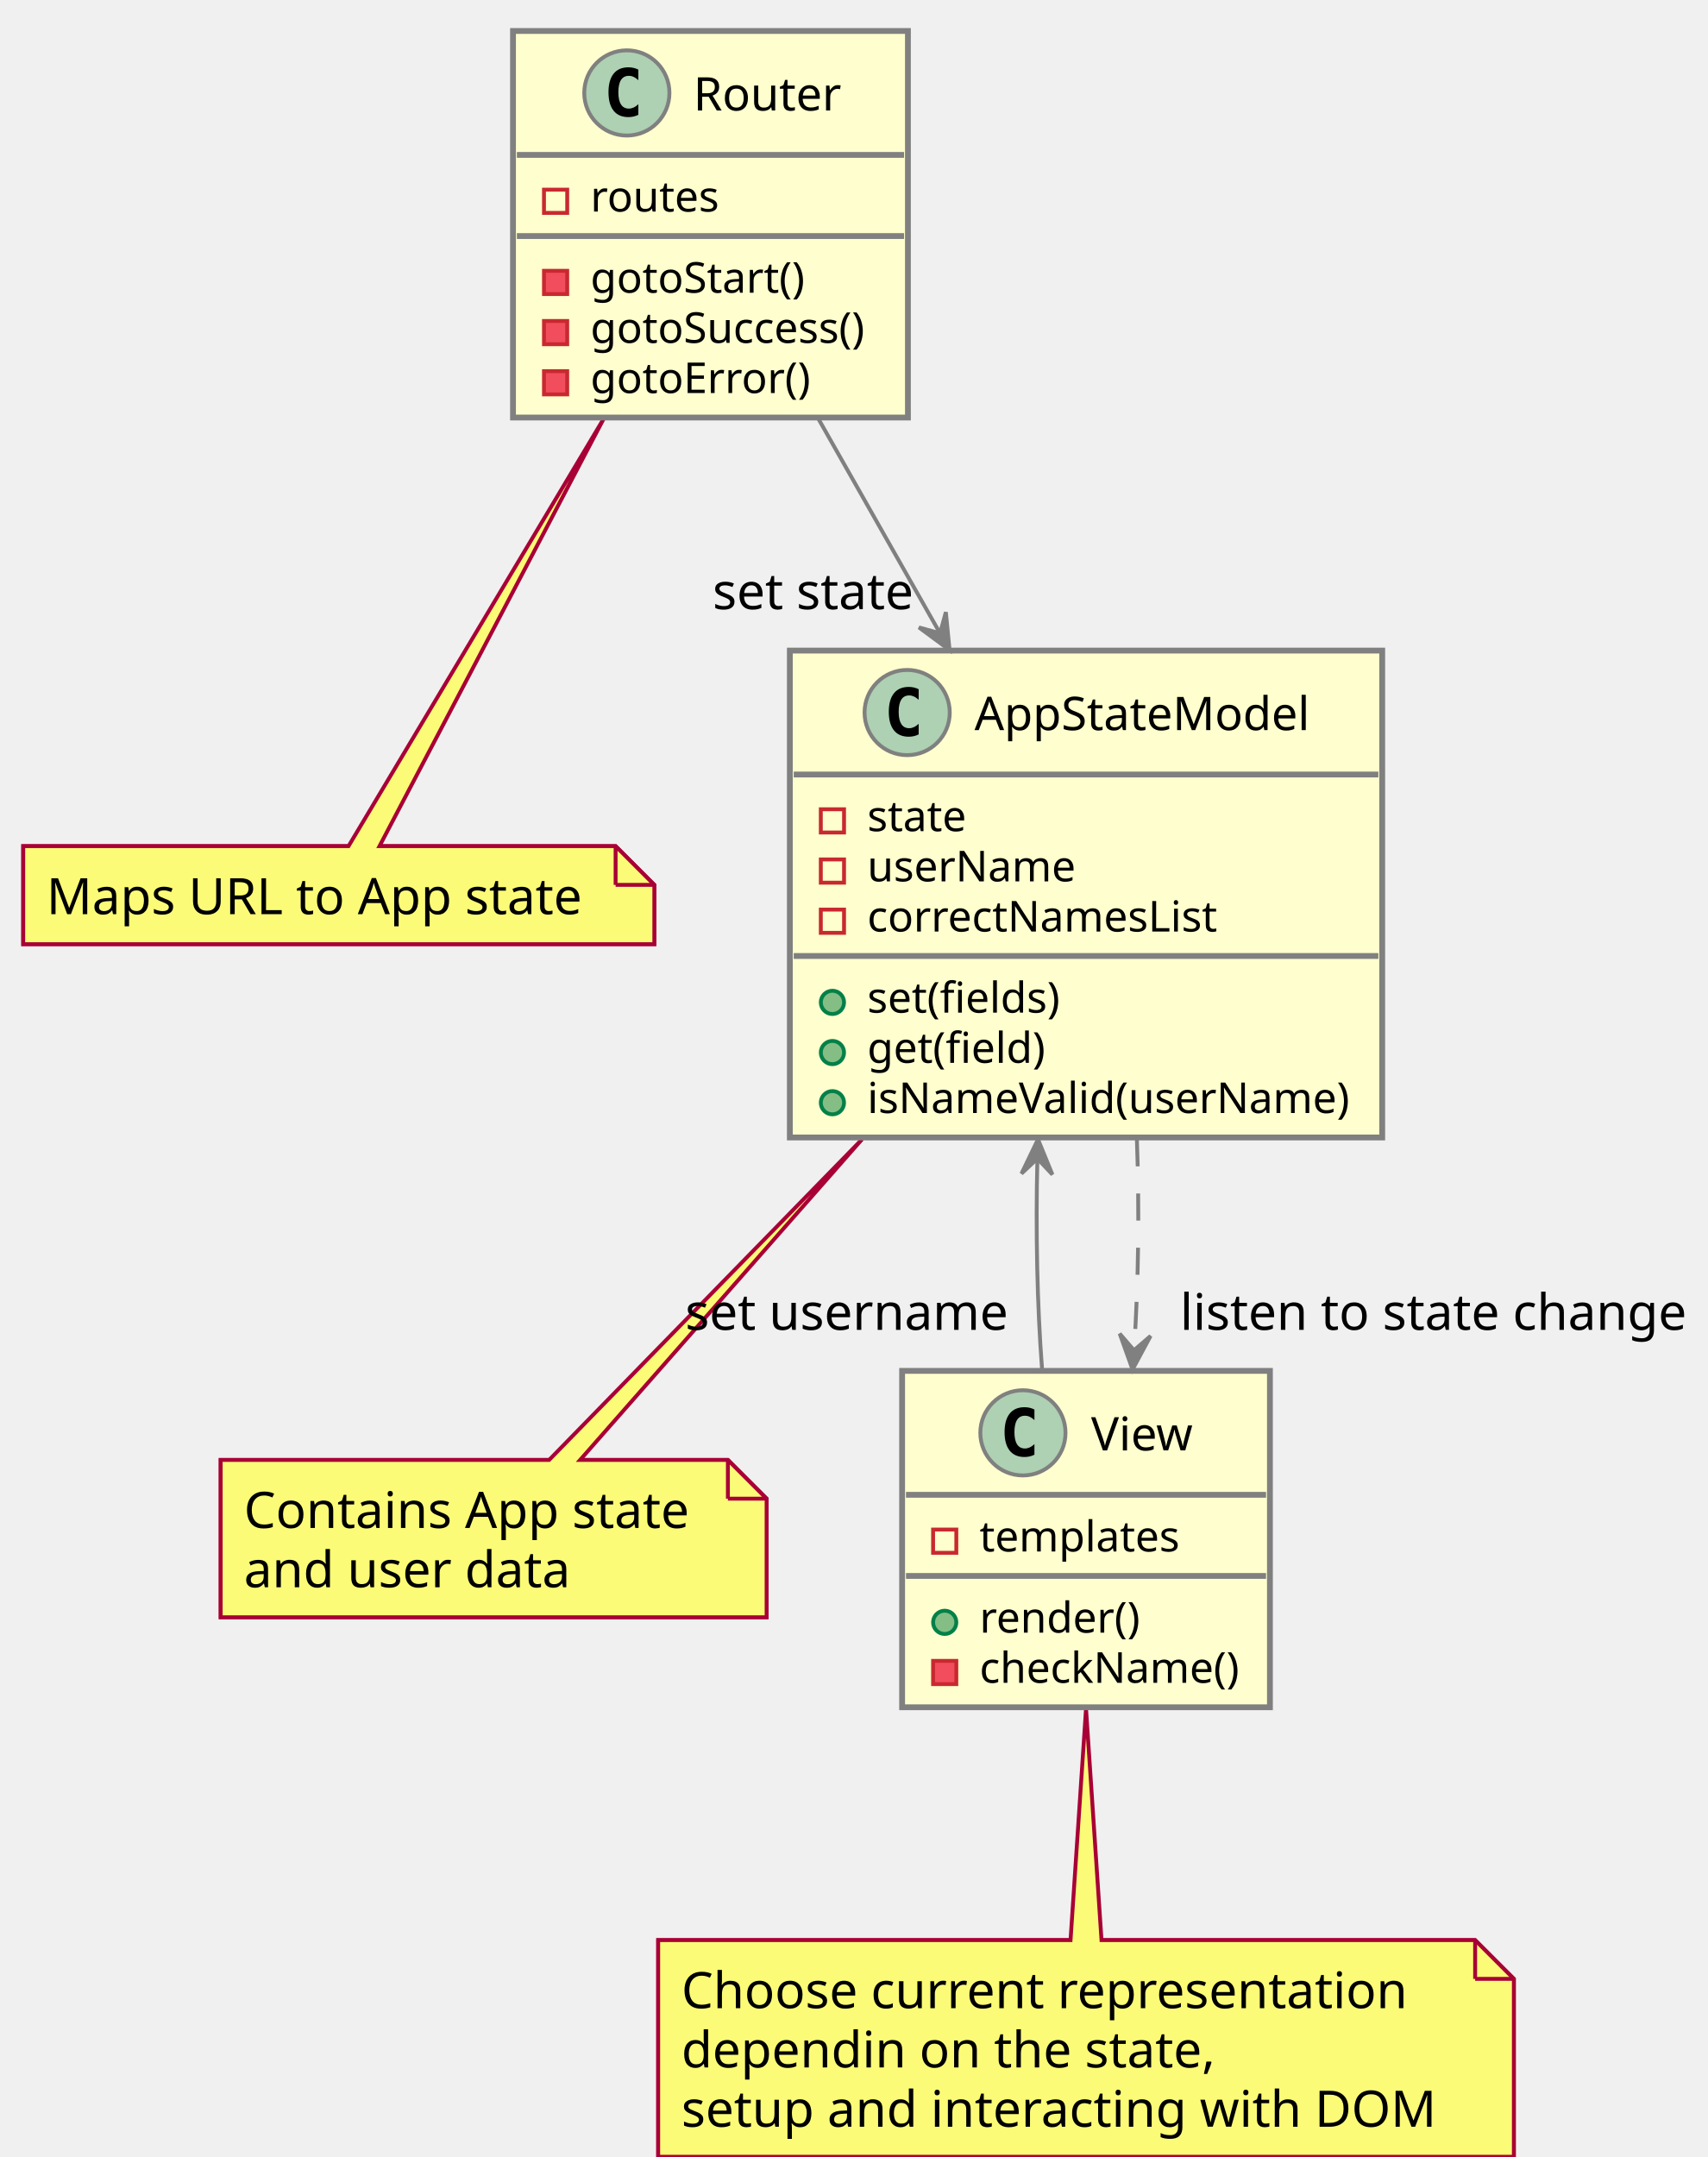
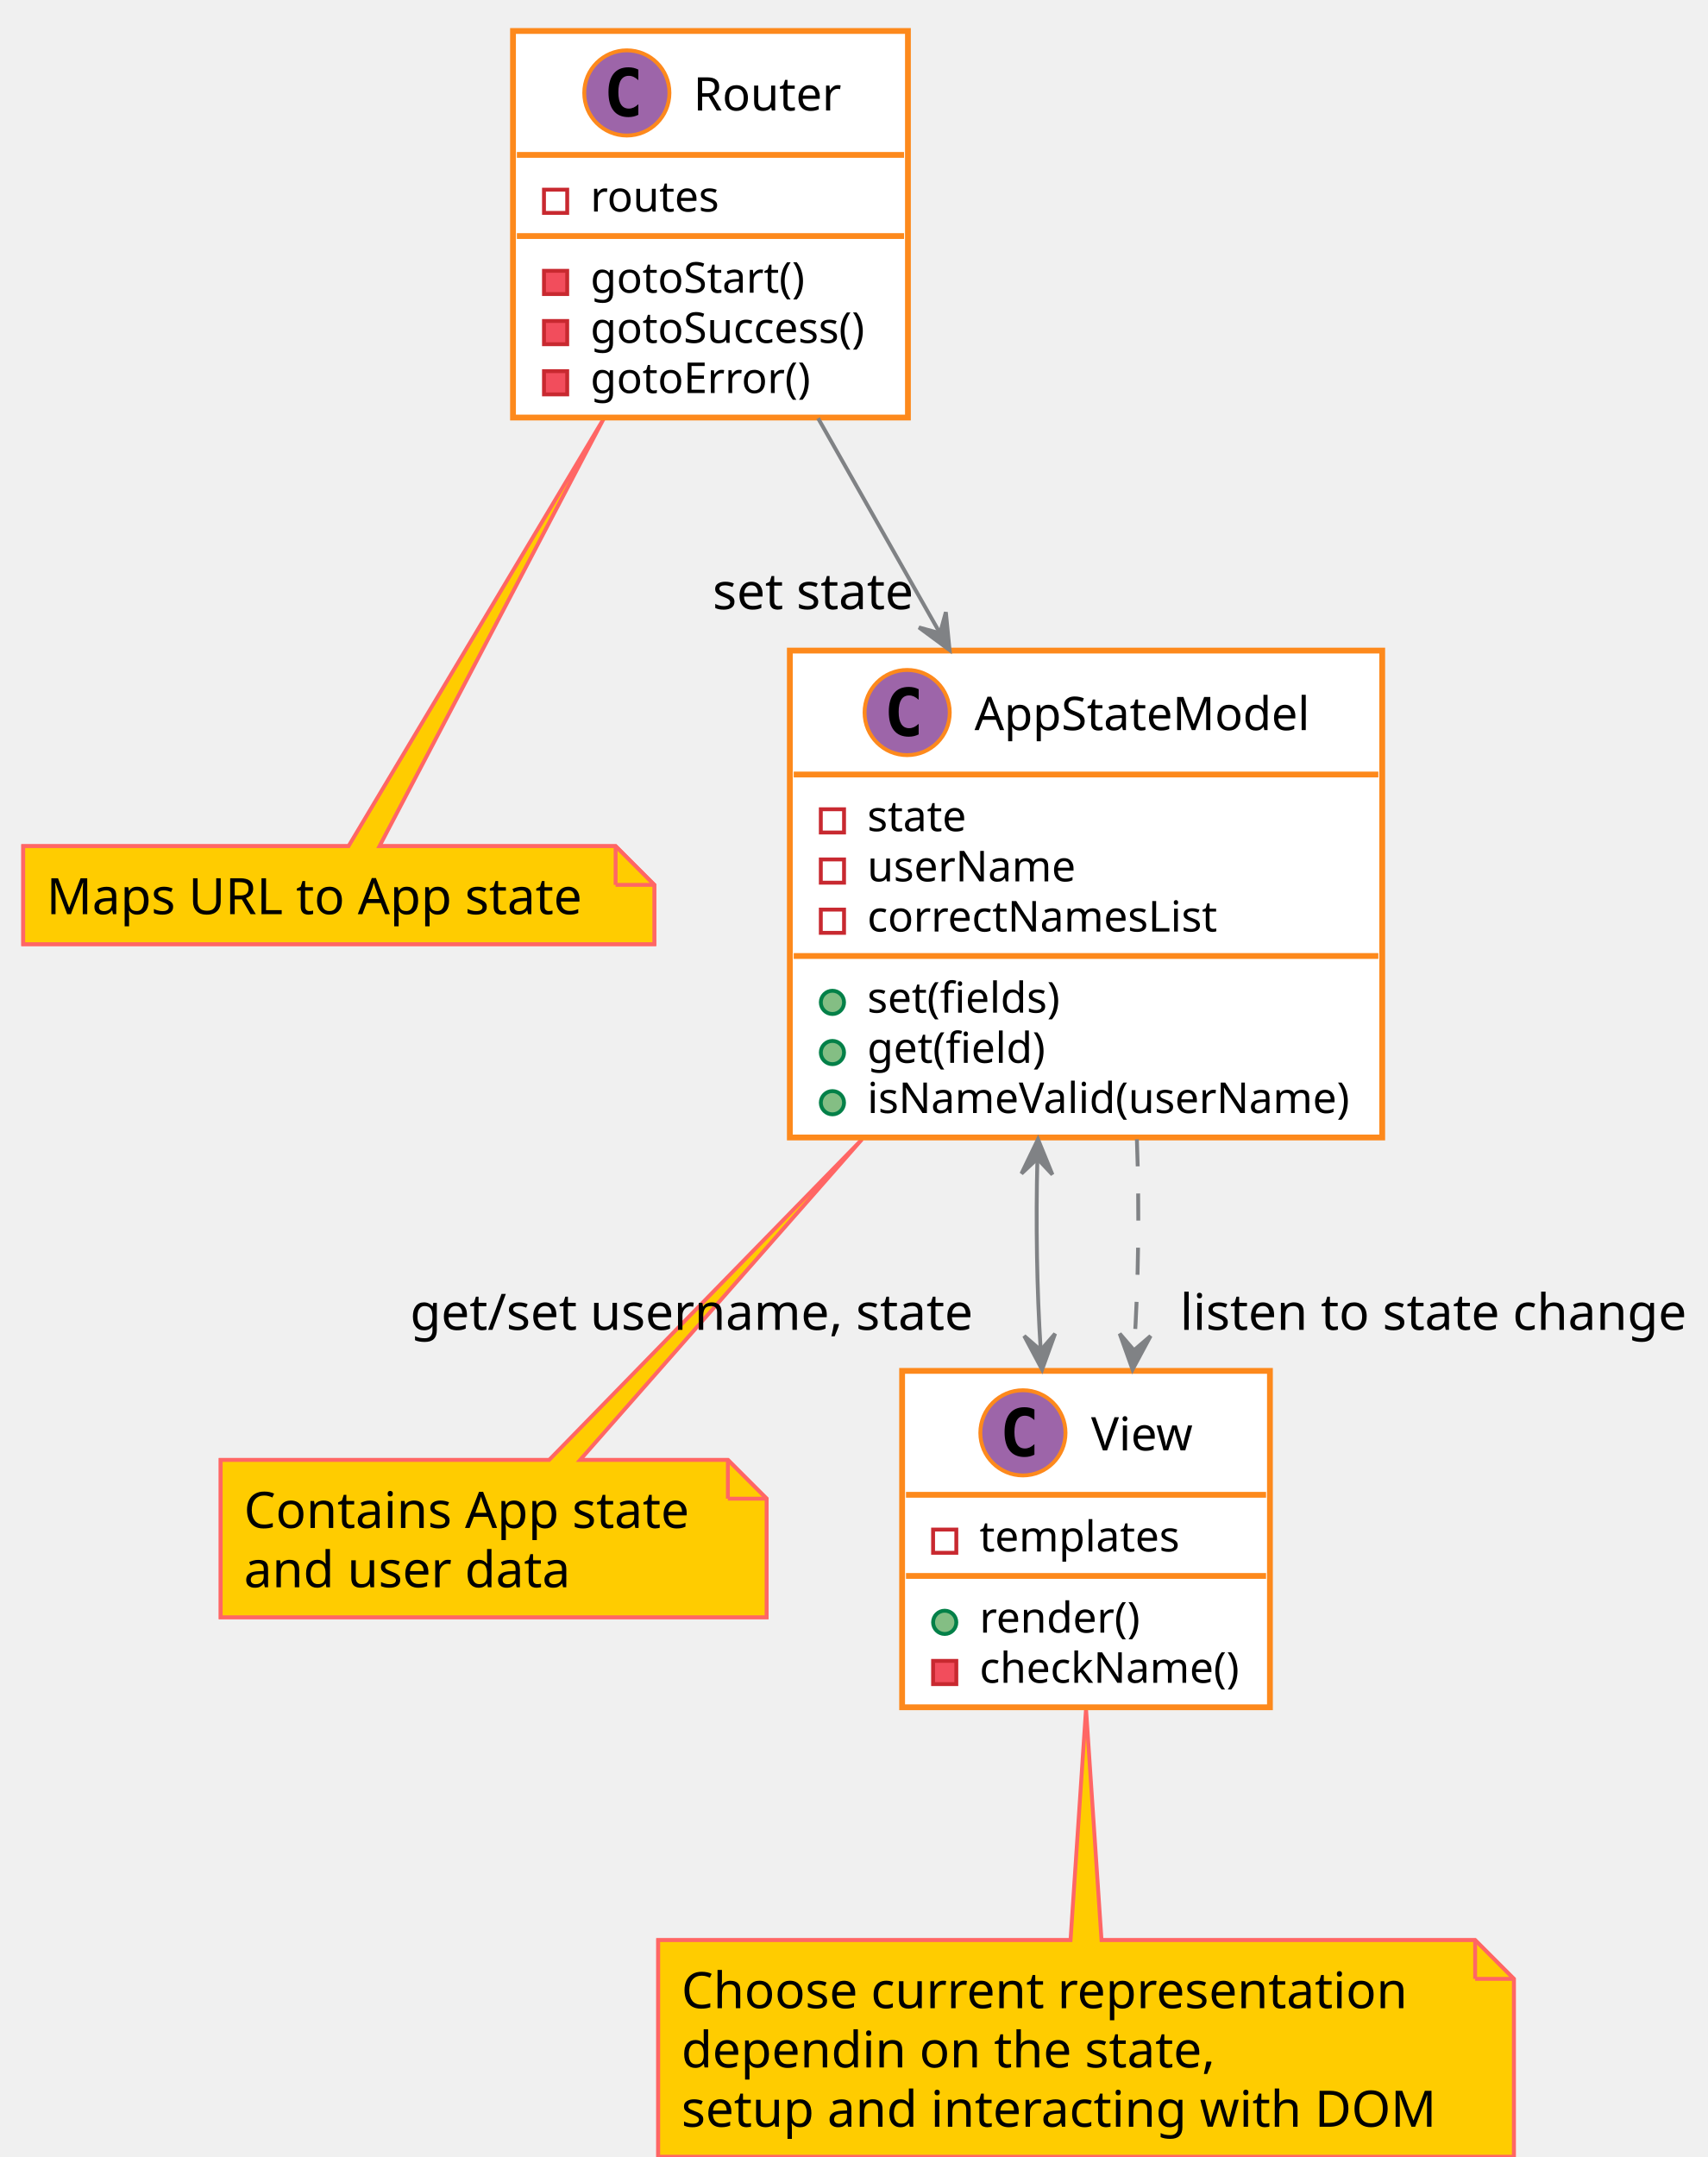
<svg xmlns="http://www.w3.org/2000/svg" height="557px" style="width:441px;height:557px;" version="1.1" viewBox="0 0 441 557" width="441px">
  <defs />
  <g>
-     <polygon fill="#FBFB77" points="6,218.5,6,243.81,169,243.81,169,228.5,159,218.5,6,218.5" style="stroke: #A80036; stroke-width: 1.0;" />
-     <polygon fill="#FBFB77" points="6,218.5,6,243.81,169,243.81,169,228.5,159,218.5,98.016,218.5,155.99,108.002,90.016,218.5,6,218.5" style="stroke: #A80036; stroke-width: 1.0;" />
-     <line style="stroke: #A80036; stroke-width: 1.0;" x1="159" x2="159" y1="218.5" y2="228.5" />
-     <line style="stroke: #A80036; stroke-width: 1.0;" x1="169" x2="159" y1="228.5" y2="228.5" />
+     <polygon fill="#FFCC00" points="6,218.5,6,243.81,169,243.81,169,228.5,159,218.5,6,218.5" style="stroke: #FF6665; stroke-width: 1.0;" />
+     <polygon fill="#FFCC00" points="6,218.5,6,243.81,169,243.81,169,228.5,159,218.5,98.016,218.5,155.99,108.002,90.016,218.5,6,218.5" style="stroke: #FF6665; stroke-width: 1.0;" />
+     <line style="stroke: #FF6665; stroke-width: 1.0;" x1="159" x2="159" y1="218.5" y2="228.5" />
+     <line style="stroke: #FF6665; stroke-width: 1.0;" x1="169" x2="159" y1="228.5" y2="228.5" />
    <text fill="#000000" font-family="sans-serif" font-size="13" lengthAdjust="spacingAndGlyphs" textLength="142" x="12" y="236.068">Maps URL to App state</text>
-     <polygon fill="#FBFB77" points="57,377,57,417.621,198,417.621,198,387,188,377,57,377" style="stroke: #A80036; stroke-width: 1.0;" />
-     <polygon fill="#FBFB77" points="57,377,57,417.621,198,417.621,198,387,188,377,149.829,377,222.657,294.19,141.829,377,57,377" style="stroke: #A80036; stroke-width: 1.0;" />
-     <line style="stroke: #A80036; stroke-width: 1.0;" x1="188" x2="188" y1="377" y2="387" />
-     <line style="stroke: #A80036; stroke-width: 1.0;" x1="198" x2="188" y1="387" y2="387" />
+     <polygon fill="#FFCC00" points="57,377,57,417.621,198,417.621,198,387,188,377,57,377" style="stroke: #FF6665; stroke-width: 1.0;" />
+     <polygon fill="#FFCC00" points="57,377,57,417.621,198,417.621,198,387,188,377,149.829,377,222.657,294.19,141.829,377,57,377" style="stroke: #FF6665; stroke-width: 1.0;" />
+     <line style="stroke: #FF6665; stroke-width: 1.0;" x1="188" x2="188" y1="377" y2="387" />
+     <line style="stroke: #FF6665; stroke-width: 1.0;" x1="198" x2="188" y1="387" y2="387" />
    <text fill="#000000" font-family="sans-serif" font-size="13" lengthAdjust="spacingAndGlyphs" textLength="120" x="63" y="394.568">Contains App state</text>
    <text fill="#000000" font-family="sans-serif" font-size="13" lengthAdjust="spacingAndGlyphs" textLength="85" x="63" y="409.879">and user data</text>
-     <polygon fill="#FBFB77" points="170,501,170,556.932,391,556.932,391,511,381,501,170,501" style="stroke: #A80036; stroke-width: 1.0;" />
-     <polygon fill="#FBFB77" points="170,501,170,556.932,391,556.932,391,511,381,501,284.5,501,280.5,441.262,276.5,501,170,501" style="stroke: #A80036; stroke-width: 1.0;" />
-     <line style="stroke: #A80036; stroke-width: 1.0;" x1="381" x2="381" y1="501" y2="511" />
-     <line style="stroke: #A80036; stroke-width: 1.0;" x1="391" x2="381" y1="511" y2="511" />
+     <polygon fill="#FFCC00" points="170,501,170,556.932,391,556.932,391,511,381,501,170,501" style="stroke: #FF6665; stroke-width: 1.0;" />
+     <polygon fill="#FFCC00" points="170,501,170,556.932,391,556.932,391,511,381,501,284.5,501,280.5,441.262,276.5,501,170,501" style="stroke: #FF6665; stroke-width: 1.0;" />
+     <line style="stroke: #FF6665; stroke-width: 1.0;" x1="381" x2="381" y1="501" y2="511" />
+     <line style="stroke: #FF6665; stroke-width: 1.0;" x1="391" x2="381" y1="511" y2="511" />
    <text fill="#000000" font-family="sans-serif" font-size="13" lengthAdjust="spacingAndGlyphs" textLength="191" x="176" y="518.568">Choose current representation</text>
    <text fill="#000000" font-family="sans-serif" font-size="13" lengthAdjust="spacingAndGlyphs" textLength="141" x="176" y="533.879">dependin on the state,</text>
    <text fill="#000000" font-family="sans-serif" font-size="13" lengthAdjust="spacingAndGlyphs" textLength="200" x="176" y="549.189">setup and interacting with DOM</text>
-     <rect fill="#FEFECE" height="99.82" style="stroke: #808080; stroke-width: 1.5;" width="102" x="132.5" y="8" />
-     <ellipse cx="161.9" cy="24" fill="#ADD1B2" rx="11" ry="11" style="stroke: #808080; stroke-width: 1.0;" />
+     <rect fill="#FFFFFF" height="99.82" style="stroke: #FD891C; stroke-width: 1.5;" width="102" x="132.5" y="8" />
+     <ellipse cx="161.9" cy="24" fill="#9D65A9" rx="11" ry="11" style="stroke: #FD891C; stroke-width: 1.0;" />
    <path d="M164.873,29.643 Q164.292,29.942 163.653,30.091 Q163.014,30.241 162.308,30.241 Q159.801,30.241 158.482,28.589 Q157.162,26.937 157.162,23.816 Q157.162,20.686 158.482,19.035 Q159.801,17.383 162.308,17.383 Q163.014,17.383 163.661,17.532 Q164.309,17.682 164.873,17.98 L164.873,20.703 Q164.242,20.122 163.649,19.852 Q163.055,19.582 162.424,19.582 Q161.08,19.582 160.395,20.649 Q159.71,21.716 159.71,23.816 Q159.71,25.908 160.395,26.974 Q161.08,28.041 162.424,28.041 Q163.055,28.041 163.649,27.771 Q164.242,27.502 164.873,26.92 Z " />
    <text fill="#000000" font-family="sans-serif" font-size="12" lengthAdjust="spacingAndGlyphs" textLength="38" x="179.1" y="28.535">Router</text>
-     <line style="stroke: #808080; stroke-width: 1.5;" x1="133.5" x2="233.5" y1="40" y2="40" />
+     <line style="stroke: #FD891C; stroke-width: 1.5;" x1="133.5" x2="233.5" y1="40" y2="40" />
    <rect fill="none" height="6" style="stroke: #C82930; stroke-width: 1.0;" width="6" x="140.5" y="48.977" />
    <text fill="#000000" font-family="sans-serif" font-size="11" lengthAdjust="spacingAndGlyphs" textLength="35" x="152.5" y="54.635">routes</text>
-     <line style="stroke: #808080; stroke-width: 1.5;" x1="133.5" x2="233.5" y1="60.955" y2="60.955" />
+     <line style="stroke: #FD891C; stroke-width: 1.5;" x1="133.5" x2="233.5" y1="60.955" y2="60.955" />
    <rect fill="#F24D5C" height="6" style="stroke: #C82930; stroke-width: 1.0;" width="6" x="140.5" y="69.933" />
    <text fill="#000000" font-family="sans-serif" font-size="11" lengthAdjust="spacingAndGlyphs" textLength="58" x="152.5" y="75.59">gotoStart()</text>
    <rect fill="#F24D5C" height="6" style="stroke: #C82930; stroke-width: 1.0;" width="6" x="140.5" y="82.888" />
    <text fill="#000000" font-family="sans-serif" font-size="11" lengthAdjust="spacingAndGlyphs" textLength="76" x="152.5" y="88.545">gotoSuccess()</text>
    <rect fill="#F24D5C" height="6" style="stroke: #C82930; stroke-width: 1.0;" width="6" x="140.5" y="95.843" />
    <text fill="#000000" font-family="sans-serif" font-size="11" lengthAdjust="spacingAndGlyphs" textLength="61" x="152.5" y="101.5">gotoError()</text>
-     <rect fill="#FEFECE" height="125.731" style="stroke: #808080; stroke-width: 1.5;" width="153" x="204" y="168" />
-     <ellipse cx="234.3" cy="184" fill="#ADD1B2" rx="11" ry="11" style="stroke: #808080; stroke-width: 1.0;" />
+     <rect fill="#FFFFFF" height="125.731" style="stroke: #FD891C; stroke-width: 1.5;" width="153" x="204" y="168" />
+     <ellipse cx="234.3" cy="184" fill="#9D65A9" rx="11" ry="11" style="stroke: #FD891C; stroke-width: 1.0;" />
    <path d="M237.273,189.643 Q236.692,189.942 236.053,190.091 Q235.414,190.241 234.708,190.241 Q232.201,190.241 230.881,188.589 Q229.562,186.937 229.562,183.816 Q229.562,180.686 230.881,179.035 Q232.201,177.383 234.708,177.383 Q235.414,177.383 236.061,177.532 Q236.709,177.682 237.273,177.981 L237.273,180.703 Q236.642,180.122 236.049,179.852 Q235.455,179.583 234.824,179.583 Q233.48,179.583 232.795,180.649 Q232.11,181.716 232.11,183.816 Q232.11,185.908 232.795,186.974 Q233.48,188.041 234.824,188.041 Q235.455,188.041 236.049,187.771 Q236.642,187.501 237.273,186.92 Z " />
    <text fill="#000000" font-family="sans-serif" font-size="12" lengthAdjust="spacingAndGlyphs" textLength="87" x="251.7" y="188.535">AppStateModel</text>
-     <line style="stroke: #808080; stroke-width: 1.5;" x1="205" x2="356" y1="200" y2="200" />
+     <line style="stroke: #FD891C; stroke-width: 1.5;" x1="205" x2="356" y1="200" y2="200" />
    <rect fill="none" height="6" style="stroke: #C82930; stroke-width: 1.0;" width="6" x="212" y="208.977" />
    <text fill="#000000" font-family="sans-serif" font-size="11" lengthAdjust="spacingAndGlyphs" textLength="26" x="224" y="214.635">state</text>
    <rect fill="none" height="6" style="stroke: #C82930; stroke-width: 1.0;" width="6" x="212" y="221.933" />
    <text fill="#000000" font-family="sans-serif" font-size="11" lengthAdjust="spacingAndGlyphs" textLength="54" x="224" y="227.59">userName</text>
    <rect fill="none" height="6" style="stroke: #C82930; stroke-width: 1.0;" width="6" x="212" y="234.888" />
    <text fill="#000000" font-family="sans-serif" font-size="11" lengthAdjust="spacingAndGlyphs" textLength="94" x="224" y="240.545">correctNamesList</text>
-     <line style="stroke: #808080; stroke-width: 1.5;" x1="205" x2="356" y1="246.865" y2="246.865" />
+     <line style="stroke: #FD891C; stroke-width: 1.5;" x1="205" x2="356" y1="246.865" y2="246.865" />
    <ellipse cx="215" cy="258.843" fill="#84BE84" rx="3" ry="3" style="stroke: #038048; stroke-width: 1.0;" />
    <text fill="#000000" font-family="sans-serif" font-size="11" lengthAdjust="spacingAndGlyphs" textLength="53" x="224" y="261.5">set(fields)</text>
    <ellipse cx="215" cy="271.798" fill="#84BE84" rx="3" ry="3" style="stroke: #038048; stroke-width: 1.0;" />
    <text fill="#000000" font-family="sans-serif" font-size="11" lengthAdjust="spacingAndGlyphs" textLength="48" x="224" y="274.455">get(field)</text>
    <ellipse cx="215" cy="284.753" fill="#84BE84" rx="3" ry="3" style="stroke: #038048; stroke-width: 1.0;" />
    <text fill="#000000" font-family="sans-serif" font-size="11" lengthAdjust="spacingAndGlyphs" textLength="127" x="224" y="287.41">isNameValid(userName)</text>
-     <rect fill="#FEFECE" height="86.865" style="stroke: #808080; stroke-width: 1.5;" width="95" x="233" y="354" />
-     <ellipse cx="264.2" cy="370" fill="#ADD1B2" rx="11" ry="11" style="stroke: #808080; stroke-width: 1.0;" />
+     <rect fill="#FFFFFF" height="86.865" style="stroke: #FD891C; stroke-width: 1.5;" width="95" x="233" y="354" />
+     <ellipse cx="264.2" cy="370" fill="#9D65A9" rx="11" ry="11" style="stroke: #FD891C; stroke-width: 1.0;" />
    <path d="M267.173,375.643 Q266.592,375.942 265.953,376.091 Q265.314,376.241 264.608,376.241 Q262.101,376.241 260.781,374.589 Q259.462,372.937 259.462,369.816 Q259.462,366.687 260.781,365.035 Q262.101,363.383 264.608,363.383 Q265.314,363.383 265.961,363.532 Q266.609,363.682 267.173,363.981 L267.173,366.703 Q266.542,366.122 265.949,365.852 Q265.355,365.582 264.724,365.582 Q263.38,365.582 262.695,366.649 Q262.01,367.716 262.01,369.816 Q262.01,371.908 262.695,372.974 Q263.38,374.041 264.724,374.041 Q265.355,374.041 265.949,373.771 Q266.542,373.502 267.173,372.92 Z " />
    <text fill="#000000" font-family="sans-serif" font-size="12" lengthAdjust="spacingAndGlyphs" textLength="27" x="281.8" y="374.535">View</text>
-     <line style="stroke: #808080; stroke-width: 1.5;" x1="234" x2="327" y1="386" y2="386" />
+     <line style="stroke: #FD891C; stroke-width: 1.5;" x1="234" x2="327" y1="386" y2="386" />
    <rect fill="none" height="6" style="stroke: #C82930; stroke-width: 1.0;" width="6" x="241" y="394.978" />
    <text fill="#000000" font-family="sans-serif" font-size="11" lengthAdjust="spacingAndGlyphs" textLength="52" x="253" y="400.635">templates</text>
-     <line style="stroke: #808080; stroke-width: 1.5;" x1="234" x2="327" y1="406.955" y2="406.955" />
+     <line style="stroke: #FD891C; stroke-width: 1.5;" x1="234" x2="327" y1="406.955" y2="406.955" />
    <ellipse cx="244" cy="418.933" fill="#84BE84" rx="3" ry="3" style="stroke: #038048; stroke-width: 1.0;" />
    <text fill="#000000" font-family="sans-serif" font-size="11" lengthAdjust="spacingAndGlyphs" textLength="44" x="253" y="421.59">render()</text>
    <rect fill="#F24D5C" height="6" style="stroke: #C82930; stroke-width: 1.0;" width="6" x="241" y="428.888" />
    <text fill="#000000" font-family="sans-serif" font-size="11" lengthAdjust="spacingAndGlyphs" textLength="69" x="253" y="434.545">checkName()</text>
-     <path d="M211.296,108.002 C221.05,125.197 232.18,144.817 242.619,163.221 " fill="none" style="stroke: #808080; stroke-width: 1.0;" />
-     <polygon fill="#808080" points="245.257,167.871,244.295,158.069,242.79,163.522,237.337,162.017,245.257,167.871" style="stroke: #808080; stroke-width: 1.0;" />
+     <path d="M211.296,108.002 C221.05,125.197 232.18,144.817 242.619,163.221 " fill="none" style="stroke: #808285; stroke-width: 1.0;" />
+     <polygon fill="#808285" points="245.257,167.871,244.295,158.069,242.79,163.522,237.337,162.017,245.257,167.871" style="stroke: #808285; stroke-width: 1.0;" />
    <text fill="#000000" font-family="sans-serif" font-size="13" lengthAdjust="spacingAndGlyphs" textLength="54" x="184.06" y="157.306">set state</text>
-     <path d="M267.938,299.337 C267.47,317.694 267.875,337.076 269.152,353.659 " fill="none" style="stroke: #808080; stroke-width: 1.0;" />
-     <polygon fill="#808080" points="268.093,294.19,263.822,303.065,267.942,299.188,271.819,303.307,268.093,294.19" style="stroke: #808080; stroke-width: 1.0;" />
-     <text fill="#000000" font-family="sans-serif" font-size="13" lengthAdjust="spacingAndGlyphs" textLength="84" x="176.983" y="343.4">set username</text>
-     <path d="M293.637,294.19 C294.3,312.165 294.055,331.501 292.903,348.472 " fill="none" style="stroke: #808080; stroke-width: 1.0; stroke-dasharray: 7.0,7.0;" />
-     <polygon fill="#808080" points="292.516,353.659,297.176,344.982,292.889,348.673,289.198,344.386,292.516,353.659" style="stroke: #808080; stroke-width: 1.0;" />
+     <path d="M267.938,299.337 C267.518,315.83 267.802,333.149 268.79,348.523 " fill="none" style="stroke: #808285; stroke-width: 1.0;" />
+     <polygon fill="#808285" points="269.152,353.659,272.51,344.4,268.801,348.671,264.529,344.962,269.152,353.659" style="stroke: #808285; stroke-width: 1.0;" />
+     <polygon fill="#808285" points="268.093,294.19,263.822,303.065,267.942,299.188,271.819,303.307,268.093,294.19" style="stroke: #808285; stroke-width: 1.0;" />
+     <text fill="#000000" font-family="sans-serif" font-size="13" lengthAdjust="spacingAndGlyphs" textLength="150" x="105.93" y="343.4">get/set username, state</text>
+     <path d="M293.637,294.19 C294.3,312.165 294.055,331.501 292.903,348.472 " fill="none" style="stroke: #808285; stroke-width: 1.0; stroke-dasharray: 7.0,7.0;" />
+     <polygon fill="#808285" points="292.516,353.659,297.176,344.982,292.889,348.673,289.198,344.386,292.516,353.659" style="stroke: #808285; stroke-width: 1.0;" />
    <text fill="#000000" font-family="sans-serif" font-size="13" lengthAdjust="spacingAndGlyphs" textLength="136" x="304.769" y="343.4">listen to state change</text>
  </g>
</svg>
